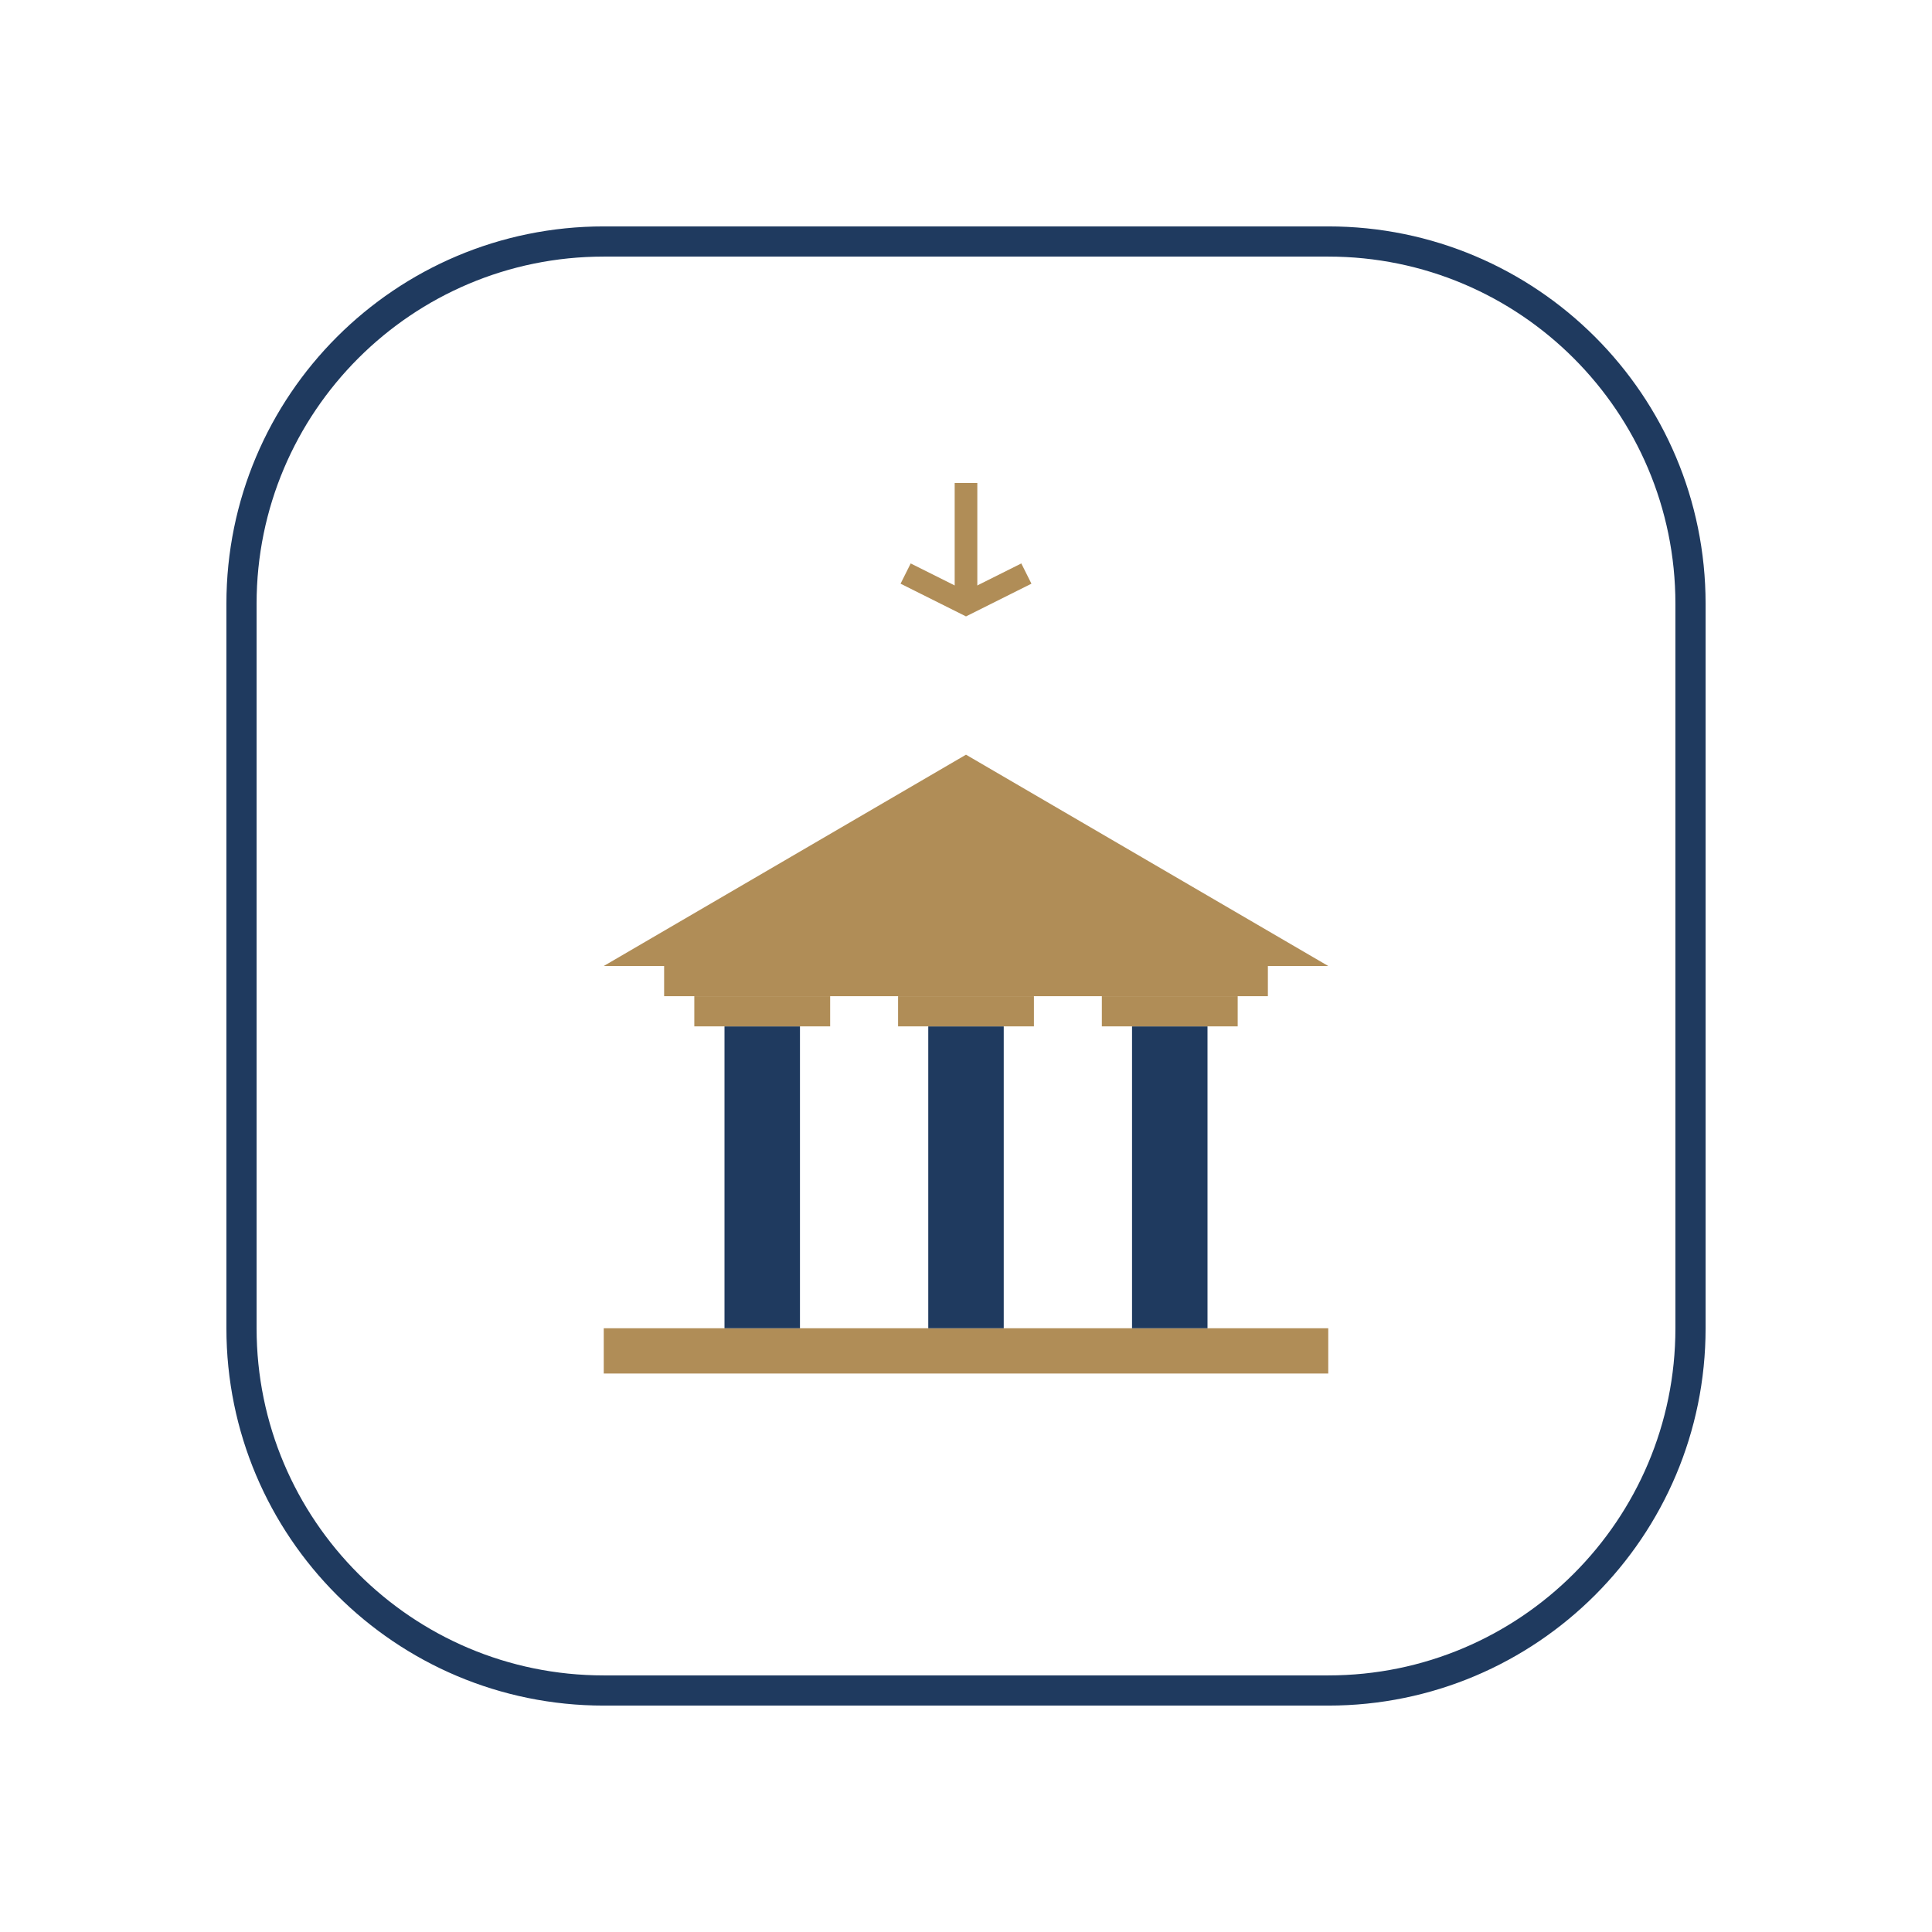
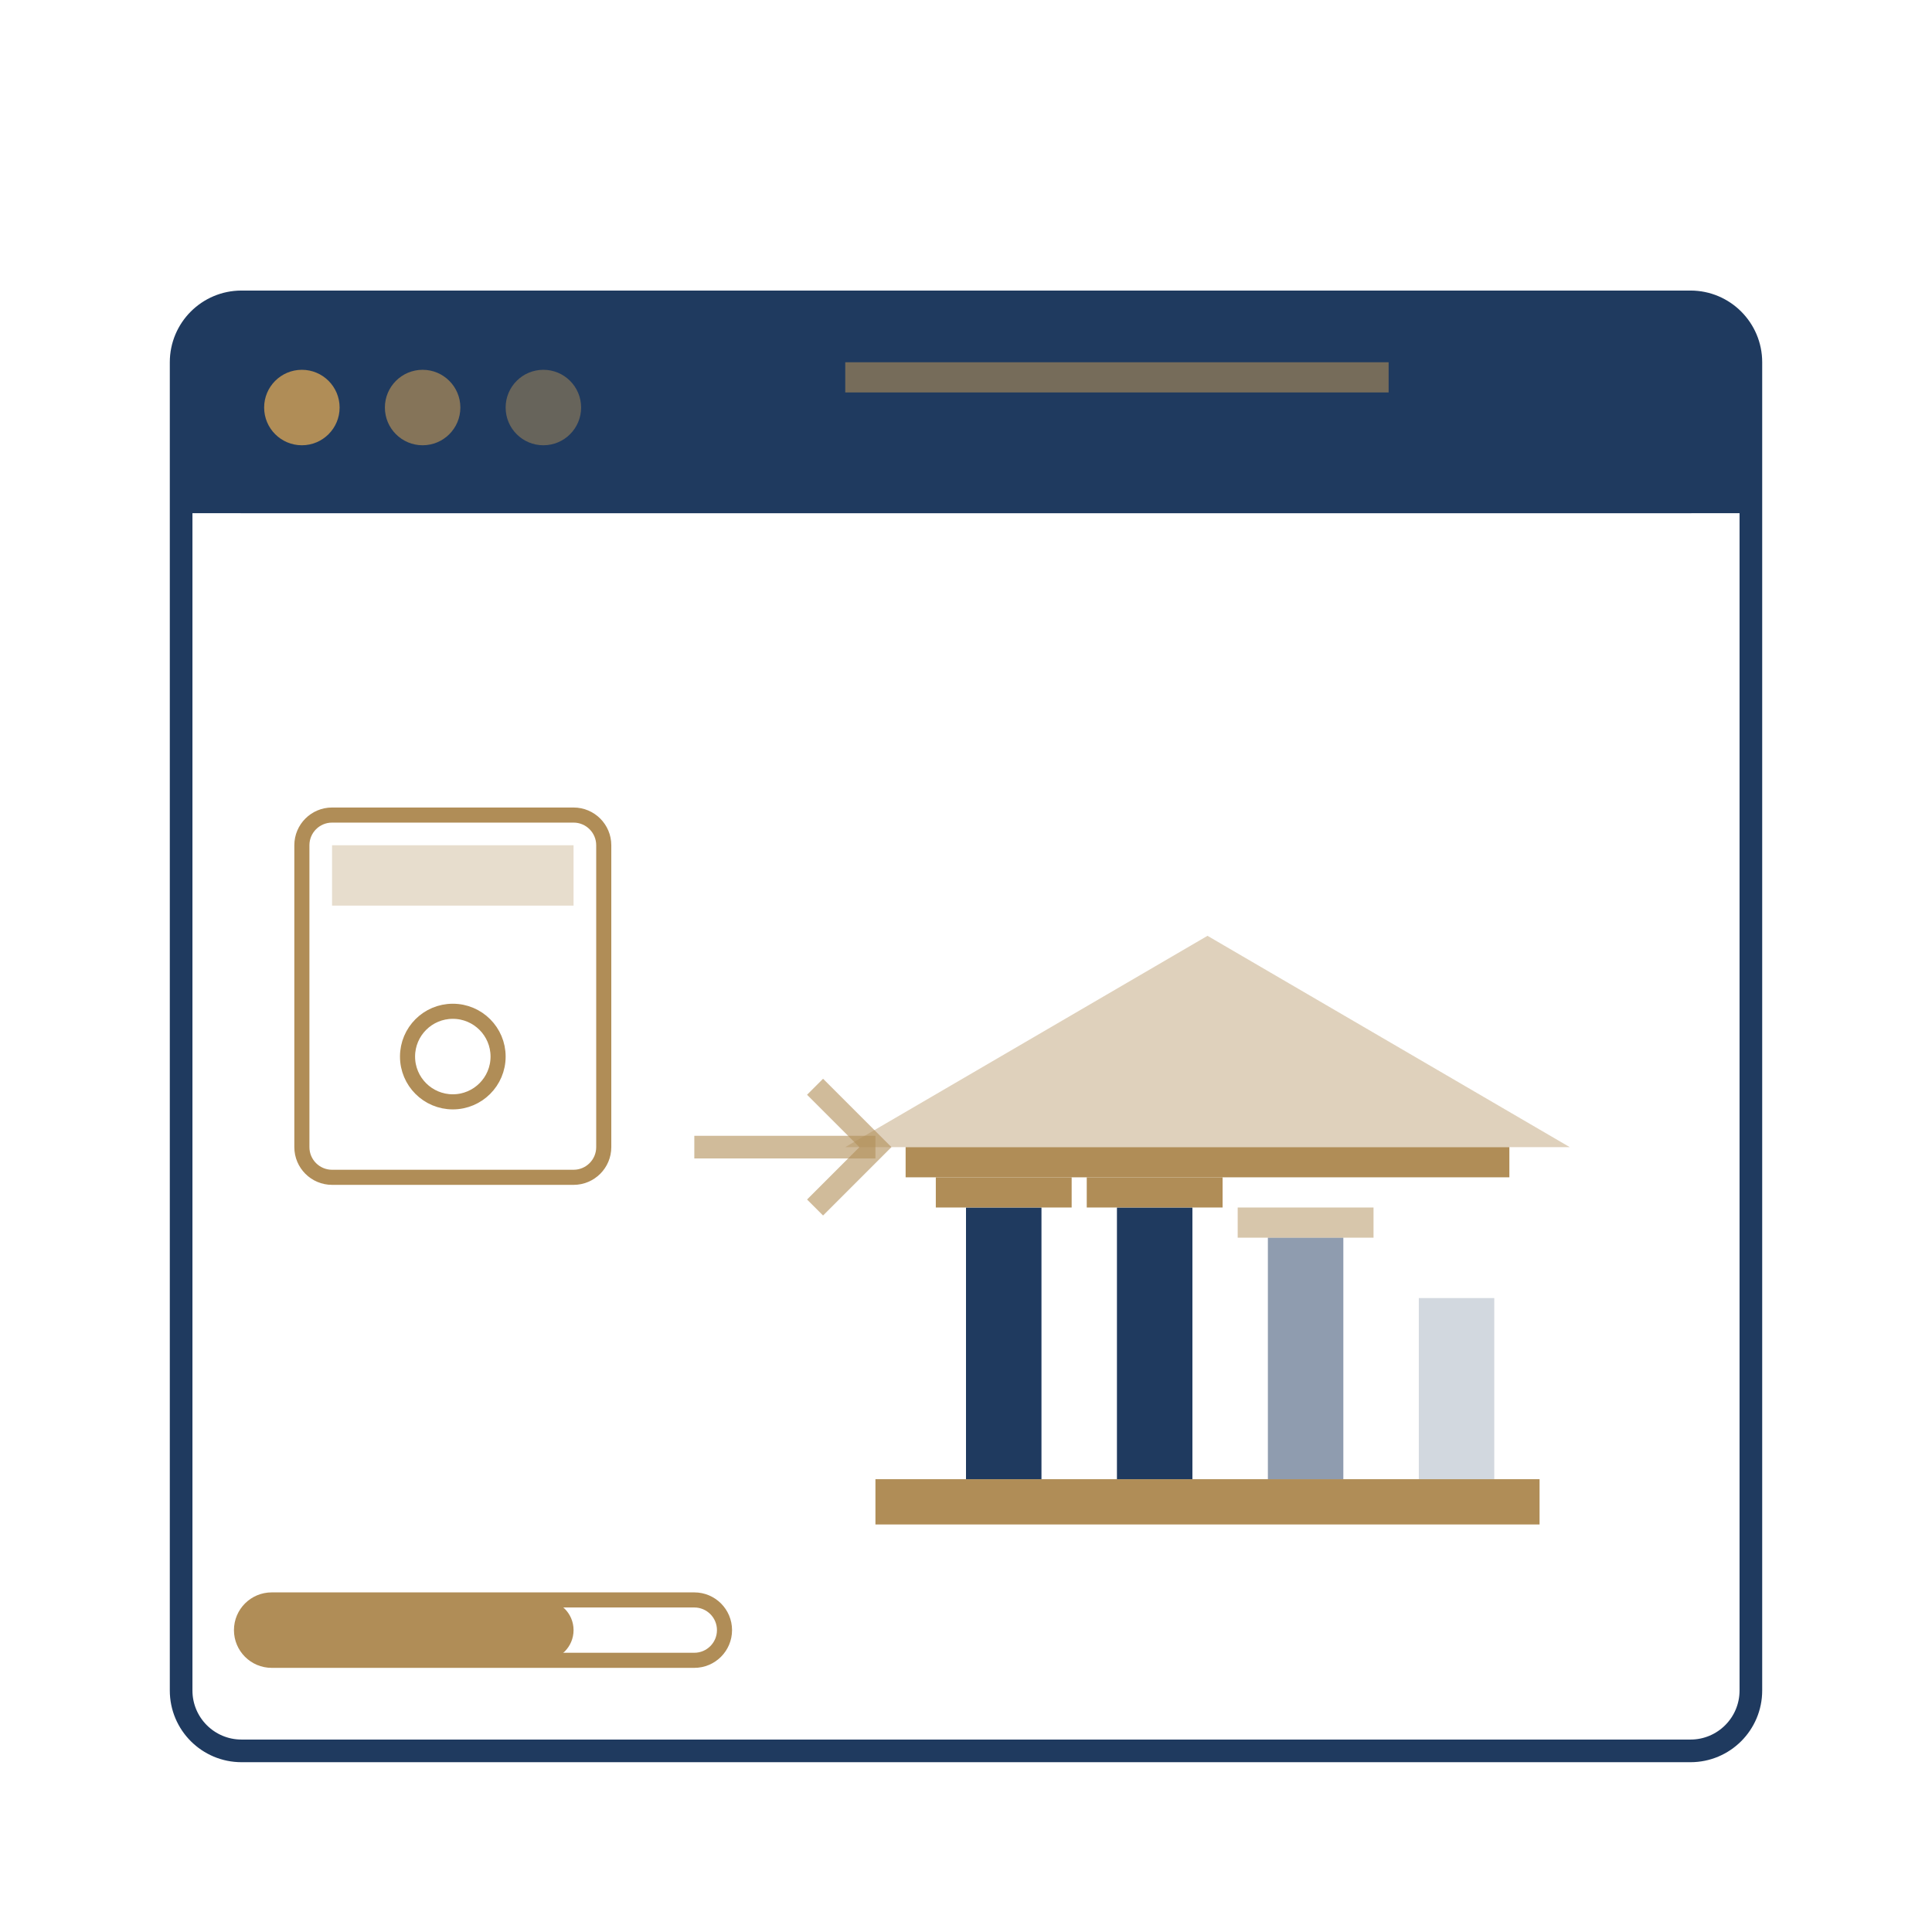
<svg xmlns="http://www.w3.org/2000/svg" width="256" height="256" viewBox="0 0 256 256">
  <defs>
    <style>
      .primary { fill: #1F3A5F; }
      .accent { fill: #B08D57; }
+       .finder { fill: none; stroke: #1F3A5F; stroke-width: 3; }
    </style>
  </defs>
-   <rect x="32" y="32" width="192" height="192" rx="48" fill="none" stroke="#1F3A5F" stroke-width="4" />
-   <g transform="translate(128, 128)">
-     <rect x="-48" y="48" width="96" height="6" class="accent" />
-     <rect x="-32" y="8" width="10" height="40" class="primary" />
-     <rect x="-5" y="8" width="10" height="40" class="primary" />
-     <rect x="22" y="8" width="10" height="40" class="primary" />
-     <rect x="-36" y="4" width="18" height="4" class="accent" />
-     <rect x="-9" y="4" width="18" height="4" class="accent" />
-     <rect x="18" y="4" width="18" height="4" class="accent" />
-     <rect x="-40" y="0" width="80" height="4" class="accent" />
-     <path d="M 0 -28 L 48 0 L -48 0 Z" class="accent" />
-     <path d="M 0 -48 L 0 -64" stroke="#B08D57" stroke-width="3" />
-     <path d="M -8 -52 L 0 -48 L 8 -52" fill="none" stroke="#B08D57" stroke-width="3" />
+   <rect x="24" y="40" width="208" height="192" rx="8" class="finder" />
+   <rect x="24" y="40" width="208" height="28" rx="8" class="primary" />
+   <rect x="24" y="56" width="208" height="12" class="primary" />
+   <circle cx="40" cy="54" r="5" fill="#B08D57" />
+   <circle cx="56" cy="54" r="5" fill="#B08D57" opacity="0.7" />
+   <circle cx="72" cy="54" r="5" fill="#B08D57" opacity="0.5" />
+   <rect x="112" y="48" width="72" height="4" class="accent" opacity="0.6" />
+   <g transform="translate(60, 140)">
+     <rect x="-20" y="-32" width="40" height="48" rx="4" fill="none" stroke="#B08D57" stroke-width="2" />
+     <rect x="-16" y="-28" width="32" height="8" class="accent" opacity="0.3" />
+     <circle cx="0" cy="0" r="6" fill="none" stroke="#B08D57" stroke-width="2" />
  </g>
+   <g transform="translate(160, 148)">
+     <rect x="-44" y="48" width="88" height="6" class="accent" />
+     <rect x="-32" y="12" width="10" height="36" class="primary" />
+     <rect x="-12" y="12" width="10" height="36" class="primary" />
+     <rect x="8" y="16" width="10" height="32" class="primary" opacity="0.5" />
+     <rect x="28" y="24" width="10" height="24" class="primary" opacity="0.2" />
+     <rect x="-36" y="8" width="18" height="4" class="accent" />
+     <rect x="-16" y="8" width="18" height="4" class="accent" />
+     <rect x="4" y="12" width="18" height="4" class="accent" opacity="0.5" />
+     <rect x="-40" y="4" width="80" height="4" class="accent" />
+     <path d="M 0 -24 L 48 4 L -48 4" class="accent" opacity="0.4" />
+   </g>
+   <path d="M 92 152 L 116 152" fill="none" stroke="#B08D57" stroke-width="3" opacity="0.6" />
+   <path d="M 108 144 L 116 152 L 108 160" fill="none" stroke="#B08D57" stroke-width="3" opacity="0.6" />
+   <rect x="32" y="212" width="64" height="8" rx="4" fill="none" stroke="#B08D57" stroke-width="2" />
+   <rect x="32" y="212" width="44" height="8" rx="4" class="accent" />
</svg>
